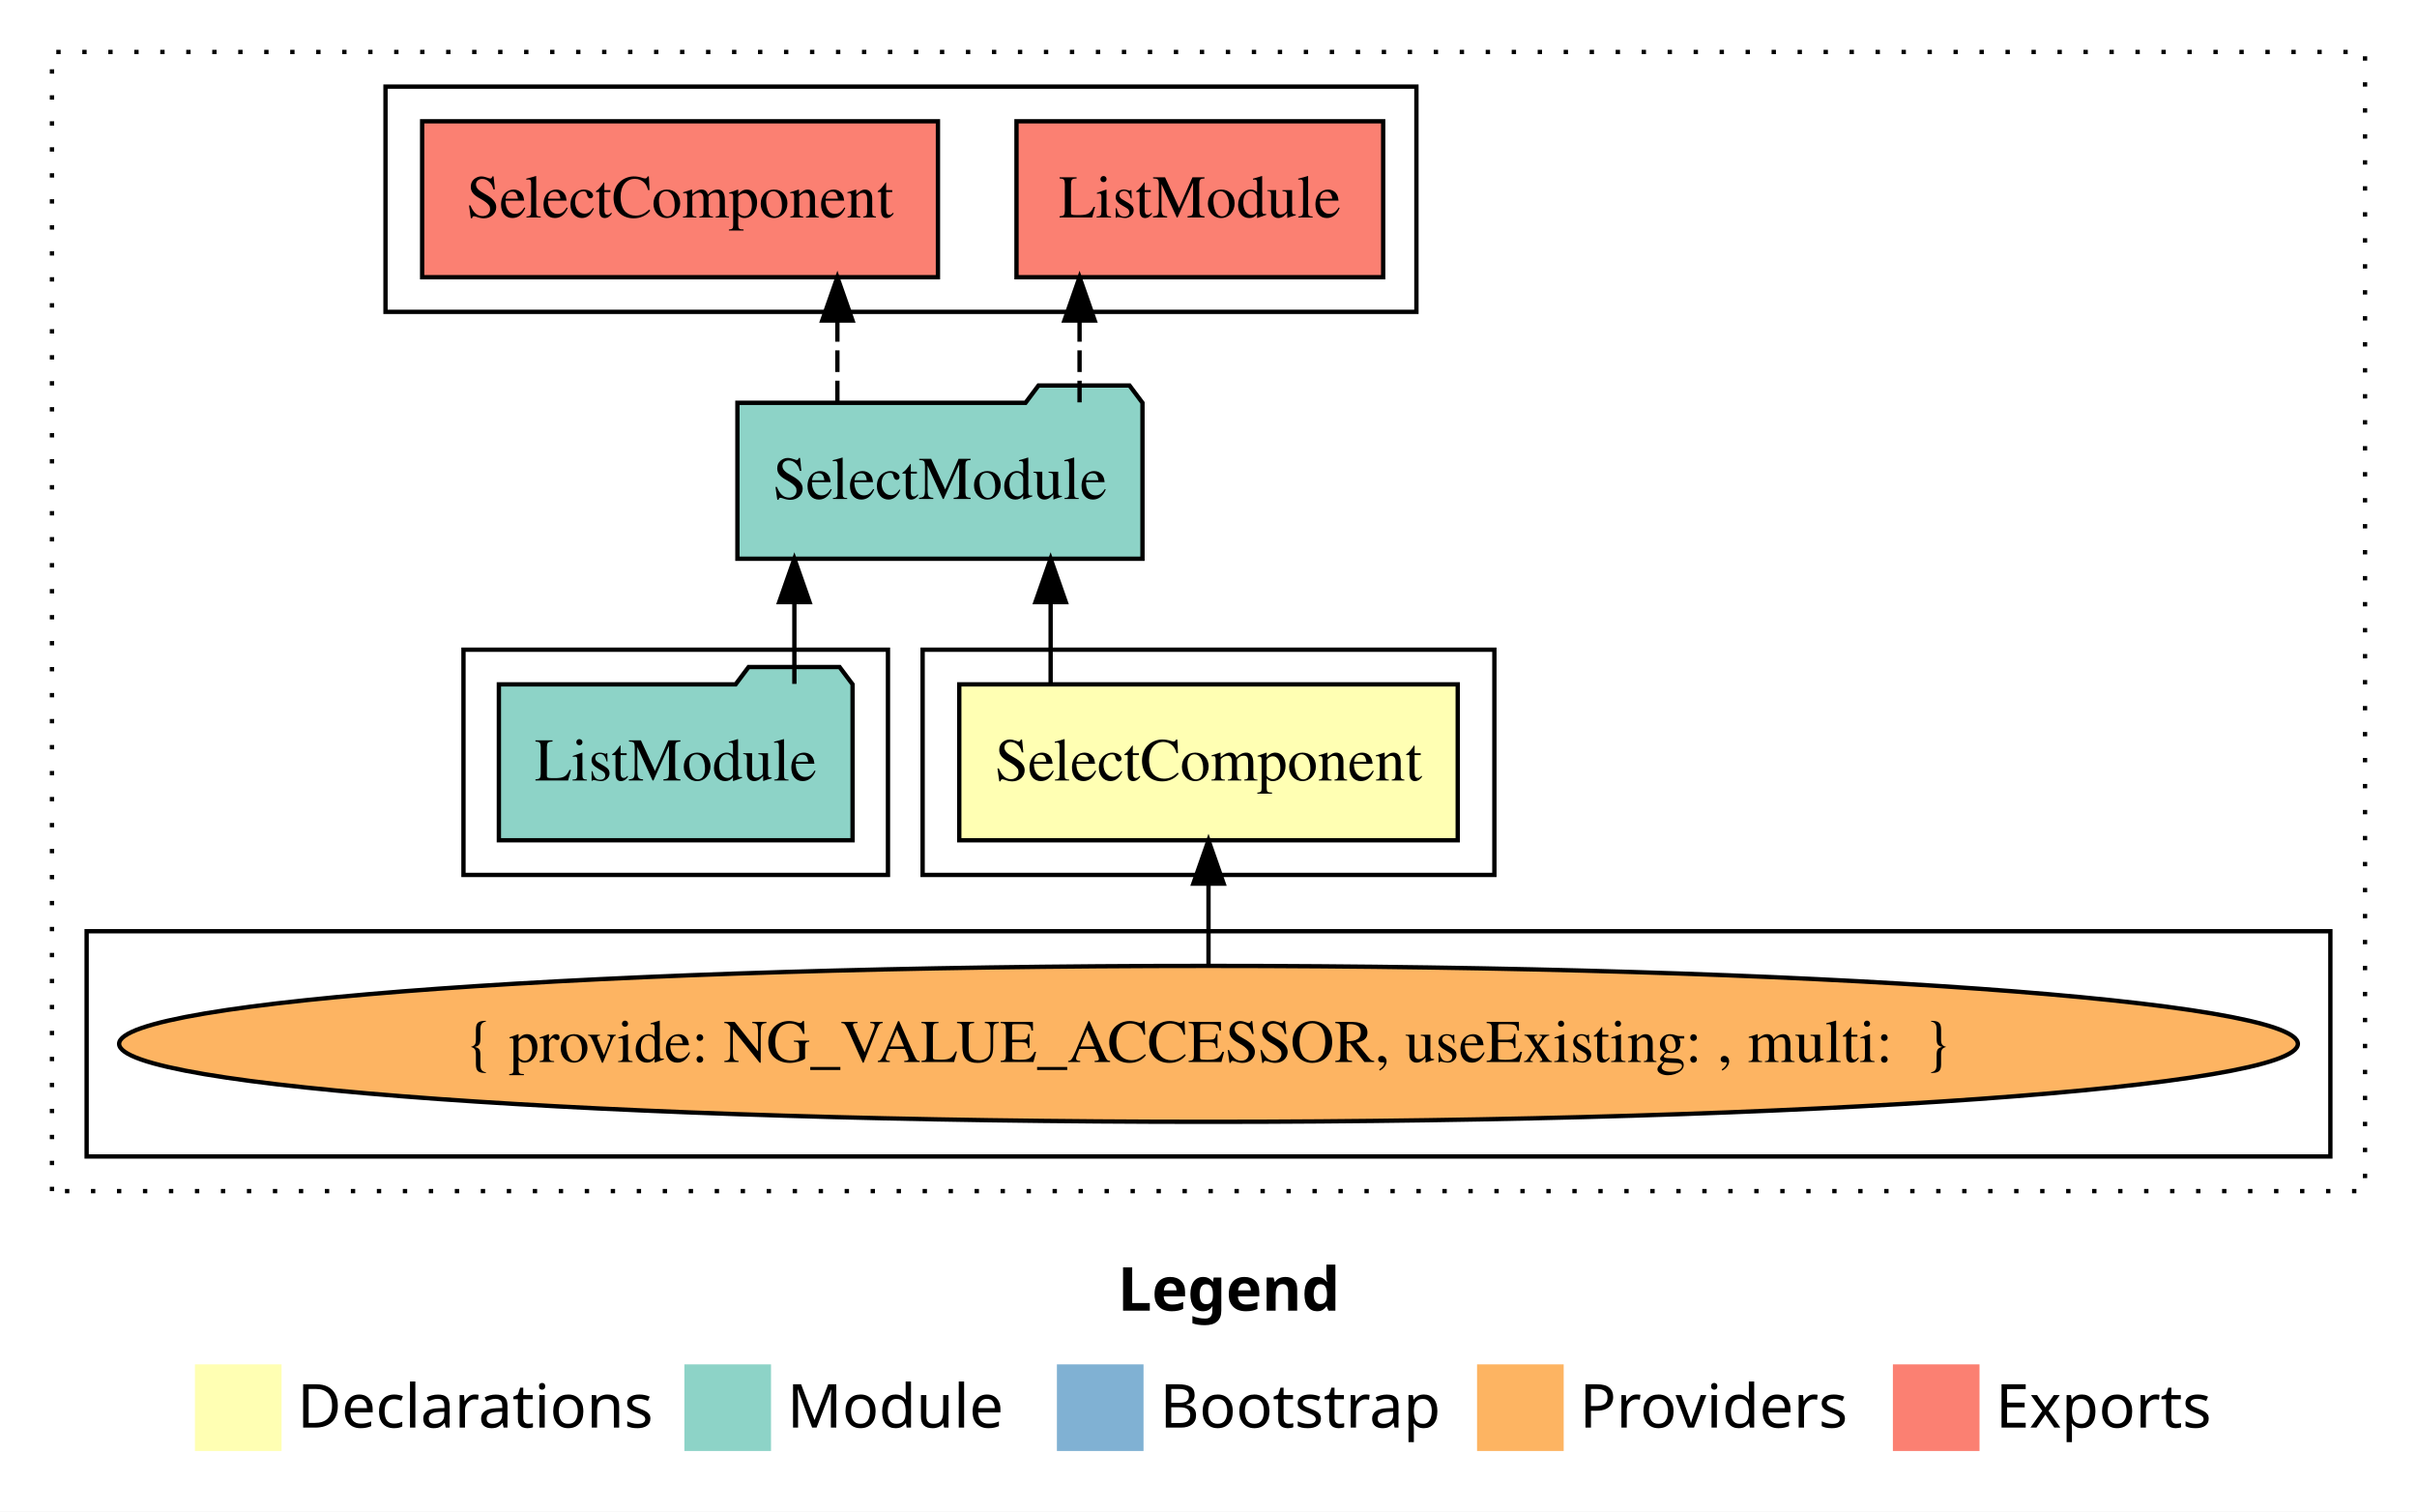
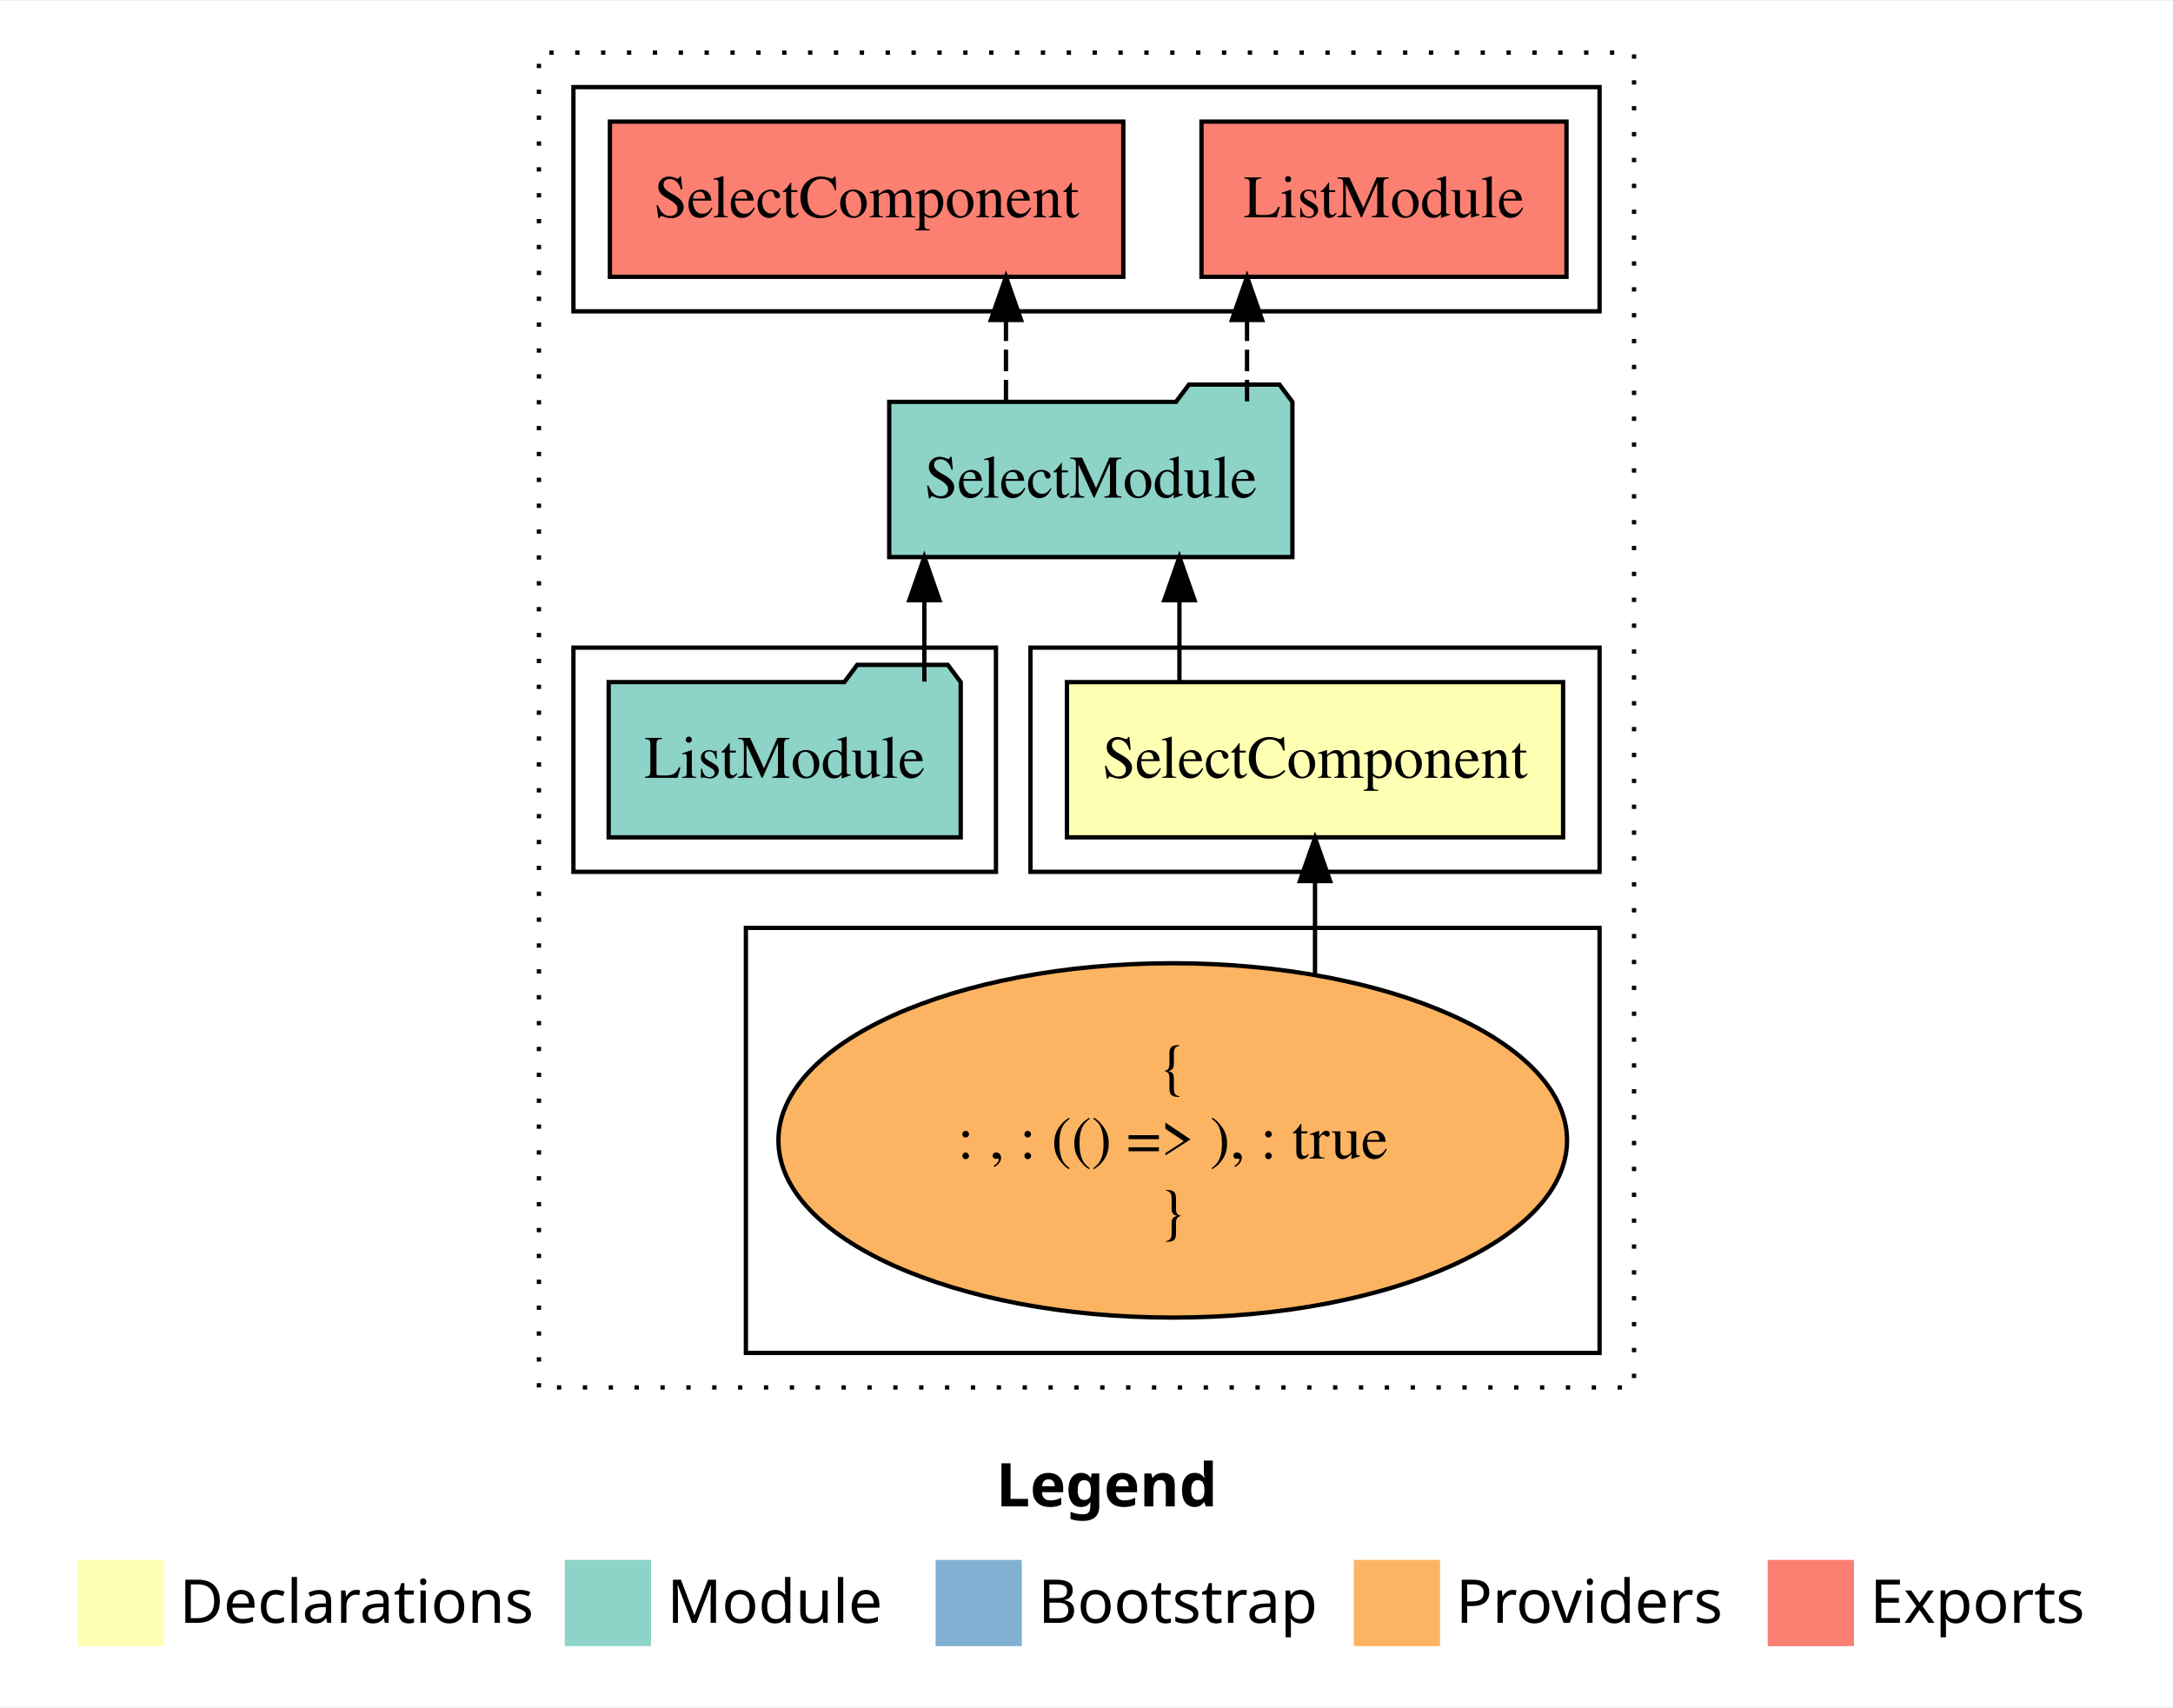
- <svg xmlns="http://www.w3.org/2000/svg" width="558pt" height="349pt" viewBox="0.00 0.00 558.00 349.00">
-   <g id="graph0" class="graph" transform="scale(1 1) rotate(0) translate(4 345)">
-     <polygon fill="#ffffff" stroke="transparent" points="-4,4 -4,-345 554,-345 554,4 -4,4" />
-     <text text-anchor="start" x="254.009" y="-42.4" font-family="sans-serif" font-weight="bold" font-size="14.00" fill="#000000">Legend</text>
-     <polygon fill="#ffffb3" stroke="transparent" points="41,-10 41,-30 61,-30 61,-10 41,-10" />
-     <text text-anchor="start" x="64.629" y="-15.4" font-family="sans-serif" font-size="14.00" fill="#000000">  Declarations</text>
-     <polygon fill="#8dd3c7" stroke="transparent" points="154,-10 154,-30 174,-30 174,-10 154,-10" />
-     <text text-anchor="start" x="177.725" y="-15.4" font-family="sans-serif" font-size="14.00" fill="#000000">  Module</text>
-     <polygon fill="#80b1d3" stroke="transparent" points="240,-10 240,-30 260,-30 260,-10 240,-10" />
-     <text text-anchor="start" x="263.781" y="-15.4" font-family="sans-serif" font-size="14.00" fill="#000000">  Bootstrap</text>
-     <polygon fill="#fdb462" stroke="transparent" points="337,-10 337,-30 357,-30 357,-10 337,-10" />
-     <text text-anchor="start" x="360.673" y="-15.4" font-family="sans-serif" font-size="14.00" fill="#000000">  Providers</text>
-     <polygon fill="#fb8072" stroke="transparent" points="433,-10 433,-30 453,-30 453,-10 433,-10" />
-     <text text-anchor="start" x="456.726" y="-15.4" font-family="sans-serif" font-size="14.00" fill="#000000">  Exports</text>
+ <svg xmlns="http://www.w3.org/2000/svg" width="504pt" height="396pt" viewBox="0.00 0.00 504.00 395.59">
+   <g id="graph0" class="graph" transform="scale(1 1) rotate(0) translate(4 391.5901)">
+     <polygon fill="#ffffff" stroke="transparent" points="-4,4 -4,-391.59 500,-391.59 500,4 -4,4" />
+     <text text-anchor="start" x="227.009" y="-42.4" font-family="sans-serif" font-weight="bold" font-size="14.00" fill="#000000">Legend</text>
+     <polygon fill="#ffffb3" stroke="transparent" points="14,-10 14,-30 34,-30 34,-10 14,-10" />
+     <text text-anchor="start" x="37.629" y="-15.4" font-family="sans-serif" font-size="14.00" fill="#000000">  Declarations</text>
+     <polygon fill="#8dd3c7" stroke="transparent" points="127,-10 127,-30 147,-30 147,-10 127,-10" />
+     <text text-anchor="start" x="150.725" y="-15.4" font-family="sans-serif" font-size="14.00" fill="#000000">  Module</text>
+     <polygon fill="#80b1d3" stroke="transparent" points="213,-10 213,-30 233,-30 233,-10 213,-10" />
+     <text text-anchor="start" x="236.781" y="-15.4" font-family="sans-serif" font-size="14.00" fill="#000000">  Bootstrap</text>
+     <polygon fill="#fdb462" stroke="transparent" points="310,-10 310,-30 330,-30 330,-10 310,-10" />
+     <text text-anchor="start" x="333.673" y="-15.4" font-family="sans-serif" font-size="14.00" fill="#000000">  Providers</text>
+     <polygon fill="#fb8072" stroke="transparent" points="406,-10 406,-30 426,-30 426,-10 406,-10" />
+     <text text-anchor="start" x="429.726" y="-15.4" font-family="sans-serif" font-size="14.00" fill="#000000">  Exports</text>
    <g id="clust1" class="cluster">
-       <polygon fill="none" stroke="#000000" stroke-dasharray="1,5" points="8,-70 8,-333 542,-333 542,-70 8,-70" />
+       <polygon fill="none" stroke="#000000" stroke-dasharray="1,5" points="121,-70 121,-379.59 375,-379.59 375,-70 121,-70" />
    </g>
    <g id="clust2" class="cluster">
-       <polygon fill="none" stroke="#000000" points="209,-143 209,-195 341,-195 341,-143 209,-143" />
+       <polygon fill="none" stroke="#000000" points="235,-189.59 235,-241.59 367,-241.59 367,-189.59 235,-189.59" />
    </g>
    <g id="clust3" class="cluster">
-       <polygon fill="none" stroke="#000000" points="16,-78 16,-130 534,-130 534,-78 16,-78" />
+       <polygon fill="none" stroke="#000000" points="169,-78 169,-176.59 367,-176.59 367,-78 169,-78" />
    </g>
    <g id="clust4" class="cluster">
-       <polygon fill="none" stroke="#000000" points="103,-143 103,-195 201,-195 201,-143 103,-143" />
+       <polygon fill="none" stroke="#000000" points="129,-189.59 129,-241.59 227,-241.59 227,-189.59 129,-189.59" />
    </g>
    <g id="clust5" class="cluster">
-       <polygon fill="none" stroke="#000000" points="85,-273 85,-325 323,-325 323,-273 85,-273" />
+       <polygon fill="none" stroke="#000000" points="129,-319.59 129,-371.59 367,-371.59 367,-319.59 129,-319.59" />
    </g>
    <g id="node1" class="node">
-       <polygon fill="#ffffb3" stroke="#000000" points="332.541,-187 217.459,-187 217.459,-151 332.541,-151 332.541,-187" />
-       <text text-anchor="middle" x="275" y="-164.8" font-family="Times,serif" font-size="14.00" fill="#000000">SelectComponent</text>
+       <polygon fill="#ffffb3" stroke="#000000" points="358.541,-233.59 243.459,-233.59 243.459,-197.59 358.541,-197.59 358.541,-233.59" />
+       <text text-anchor="middle" x="301" y="-211.39" font-family="Times,serif" font-size="14.00" fill="#000000">SelectComponent</text>
    </g>
    <g id="node2" class="node">
-       <polygon fill="#8dd3c7" stroke="#000000" points="259.758,-252 256.758,-256 235.758,-256 232.758,-252 166.242,-252 166.242,-216 259.758,-216 259.758,-252" />
-       <text text-anchor="middle" x="213" y="-229.8" font-family="Times,serif" font-size="14.00" fill="#000000">SelectModule</text>
+       <polygon fill="#8dd3c7" stroke="#000000" points="295.758,-298.59 292.758,-302.59 271.758,-302.59 268.758,-298.59 202.242,-298.59 202.242,-262.59 295.758,-262.59 295.758,-298.59" />
+       <text text-anchor="middle" x="249" y="-276.39" font-family="Times,serif" font-size="14.00" fill="#000000">SelectModule</text>
    </g>
    <g id="edge1" class="edge">
-       <path fill="none" stroke="#000000" d="M238.554,-187.106C238.554,-187.106 238.554,-205.991 238.554,-205.991" />
-       <polygon fill="#000000" stroke="#000000" points="235.054,-205.991 238.554,-215.991 242.054,-205.991 235.054,-205.991" />
+       <path fill="none" stroke="#000000" d="M269.554,-233.696C269.554,-233.696 269.554,-252.581 269.554,-252.581" />
+       <polygon fill="#000000" stroke="#000000" points="266.054,-252.581 269.554,-262.581 273.054,-252.581 266.054,-252.581" />
    </g>
    <g id="node5" class="node">
-       <polygon fill="#fb8072" stroke="#000000" points="315.328,-317 230.672,-317 230.672,-281 315.328,-281 315.328,-317" />
-       <text text-anchor="middle" x="273" y="-294.8" font-family="Times,serif" font-size="14.00" fill="#000000">ListModule </text>
+       <polygon fill="#fb8072" stroke="#000000" points="359.328,-363.59 274.672,-363.59 274.672,-327.59 359.328,-327.59 359.328,-363.59" />
+       <text text-anchor="middle" x="317" y="-341.39" font-family="Times,serif" font-size="14.00" fill="#000000">ListModule </text>
    </g>
    <g id="edge4" class="edge">
-       <path fill="none" stroke="#000000" stroke-dasharray="5,2" d="M245.232,-252.106C245.232,-252.106 245.232,-270.991 245.232,-270.991" />
-       <polygon fill="#000000" stroke="#000000" points="241.732,-270.991 245.232,-280.991 248.732,-270.991 241.732,-270.991" />
+       <path fill="none" stroke="#000000" stroke-dasharray="5,2" d="M285.232,-298.696C285.232,-298.696 285.232,-317.581 285.232,-317.581" />
+       <polygon fill="#000000" stroke="#000000" points="281.732,-317.581 285.232,-327.581 288.732,-317.581 281.732,-317.581" />
    </g>
    <g id="node6" class="node">
-       <polygon fill="#fb8072" stroke="#000000" points="212.54,-317 93.46,-317 93.46,-281 212.54,-281 212.54,-317" />
-       <text text-anchor="middle" x="153" y="-294.8" font-family="Times,serif" font-size="14.00" fill="#000000">SelectComponent </text>
+       <polygon fill="#fb8072" stroke="#000000" points="256.54,-363.59 137.46,-363.59 137.46,-327.59 256.54,-327.59 256.54,-363.59" />
+       <text text-anchor="middle" x="197" y="-341.39" font-family="Times,serif" font-size="14.00" fill="#000000">SelectComponent </text>
    </g>
    <g id="edge5" class="edge">
-       <path fill="none" stroke="#000000" stroke-dasharray="5,2" d="M189.321,-252.106C189.321,-252.106 189.321,-270.991 189.321,-270.991" />
-       <polygon fill="#000000" stroke="#000000" points="185.821,-270.991 189.321,-280.991 192.821,-270.991 185.821,-270.991" />
+       <path fill="none" stroke="#000000" stroke-dasharray="5,2" d="M229.321,-298.696C229.321,-298.696 229.321,-317.581 229.321,-317.581" />
+       <polygon fill="#000000" stroke="#000000" points="225.821,-317.581 229.321,-327.581 232.821,-317.581 225.821,-317.581" />
    </g>
    <g id="node3" class="node">
-       <ellipse fill="#fdb462" stroke="#000000" cx="275" cy="-104" rx="251.499" ry="18" />
-       <text text-anchor="middle" x="275" y="-99.8" font-family="Times,serif" font-size="14.00" fill="#000000">{ provide: NG_VALUE_ACCESSOR, useExisting: , multi:  }</text>
+       <ellipse fill="#fdb462" stroke="#000000" cx="268" cy="-127.295" rx="91.456" ry="41.091" />
+       <text text-anchor="middle" x="268" y="-139.895" font-family="Times,serif" font-size="14.00" fill="#000000">{</text>
+       <text text-anchor="middle" x="268" y="-123.095" font-family="Times,serif" font-size="14.00" fill="#000000">    : , : (() =&gt; ), : true</text>
+       <text text-anchor="middle" x="268" y="-106.295" font-family="Times,serif" font-size="14.00" fill="#000000">}</text>
    </g>
    <g id="edge2" class="edge">
-       <path fill="none" stroke="#000000" d="M275,-122.106C275,-122.106 275,-140.991 275,-140.991" />
-       <polygon fill="#000000" stroke="#000000" points="271.5,-140.991 275,-150.991 278.5,-140.991 271.5,-140.991" />
+       <path fill="none" stroke="#000000" d="M301,-166.023C301,-166.023 301,-187.441 301,-187.441" />
+       <polygon fill="#000000" stroke="#000000" points="297.5,-187.441 301,-197.441 304.5,-187.441 297.5,-187.441" />
    </g>
    <g id="node4" class="node">
-       <polygon fill="#8dd3c7" stroke="#000000" points="192.829,-187 189.829,-191 168.829,-191 165.829,-187 111.171,-187 111.171,-151 192.829,-151 192.829,-187" />
-       <text text-anchor="middle" x="152" y="-164.8" font-family="Times,serif" font-size="14.00" fill="#000000">ListModule</text>
+       <polygon fill="#8dd3c7" stroke="#000000" points="218.829,-233.59 215.829,-237.59 194.829,-237.59 191.829,-233.59 137.171,-233.59 137.171,-197.59 218.829,-197.59 218.829,-233.59" />
+       <text text-anchor="middle" x="178" y="-211.39" font-family="Times,serif" font-size="14.00" fill="#000000">ListModule</text>
    </g>
    <g id="edge3" class="edge">
-       <path fill="none" stroke="#000000" d="M179.393,-187.106C179.393,-187.106 179.393,-205.991 179.393,-205.991" />
-       <polygon fill="#000000" stroke="#000000" points="175.893,-205.991 179.393,-215.991 182.893,-205.991 175.893,-205.991" />
+       <path fill="none" stroke="#000000" d="M210.393,-233.696C210.393,-233.696 210.393,-252.581 210.393,-252.581" />
+       <polygon fill="#000000" stroke="#000000" points="206.893,-252.581 210.393,-262.581 213.893,-252.581 206.893,-252.581" />
    </g>
  </g>
</svg>
